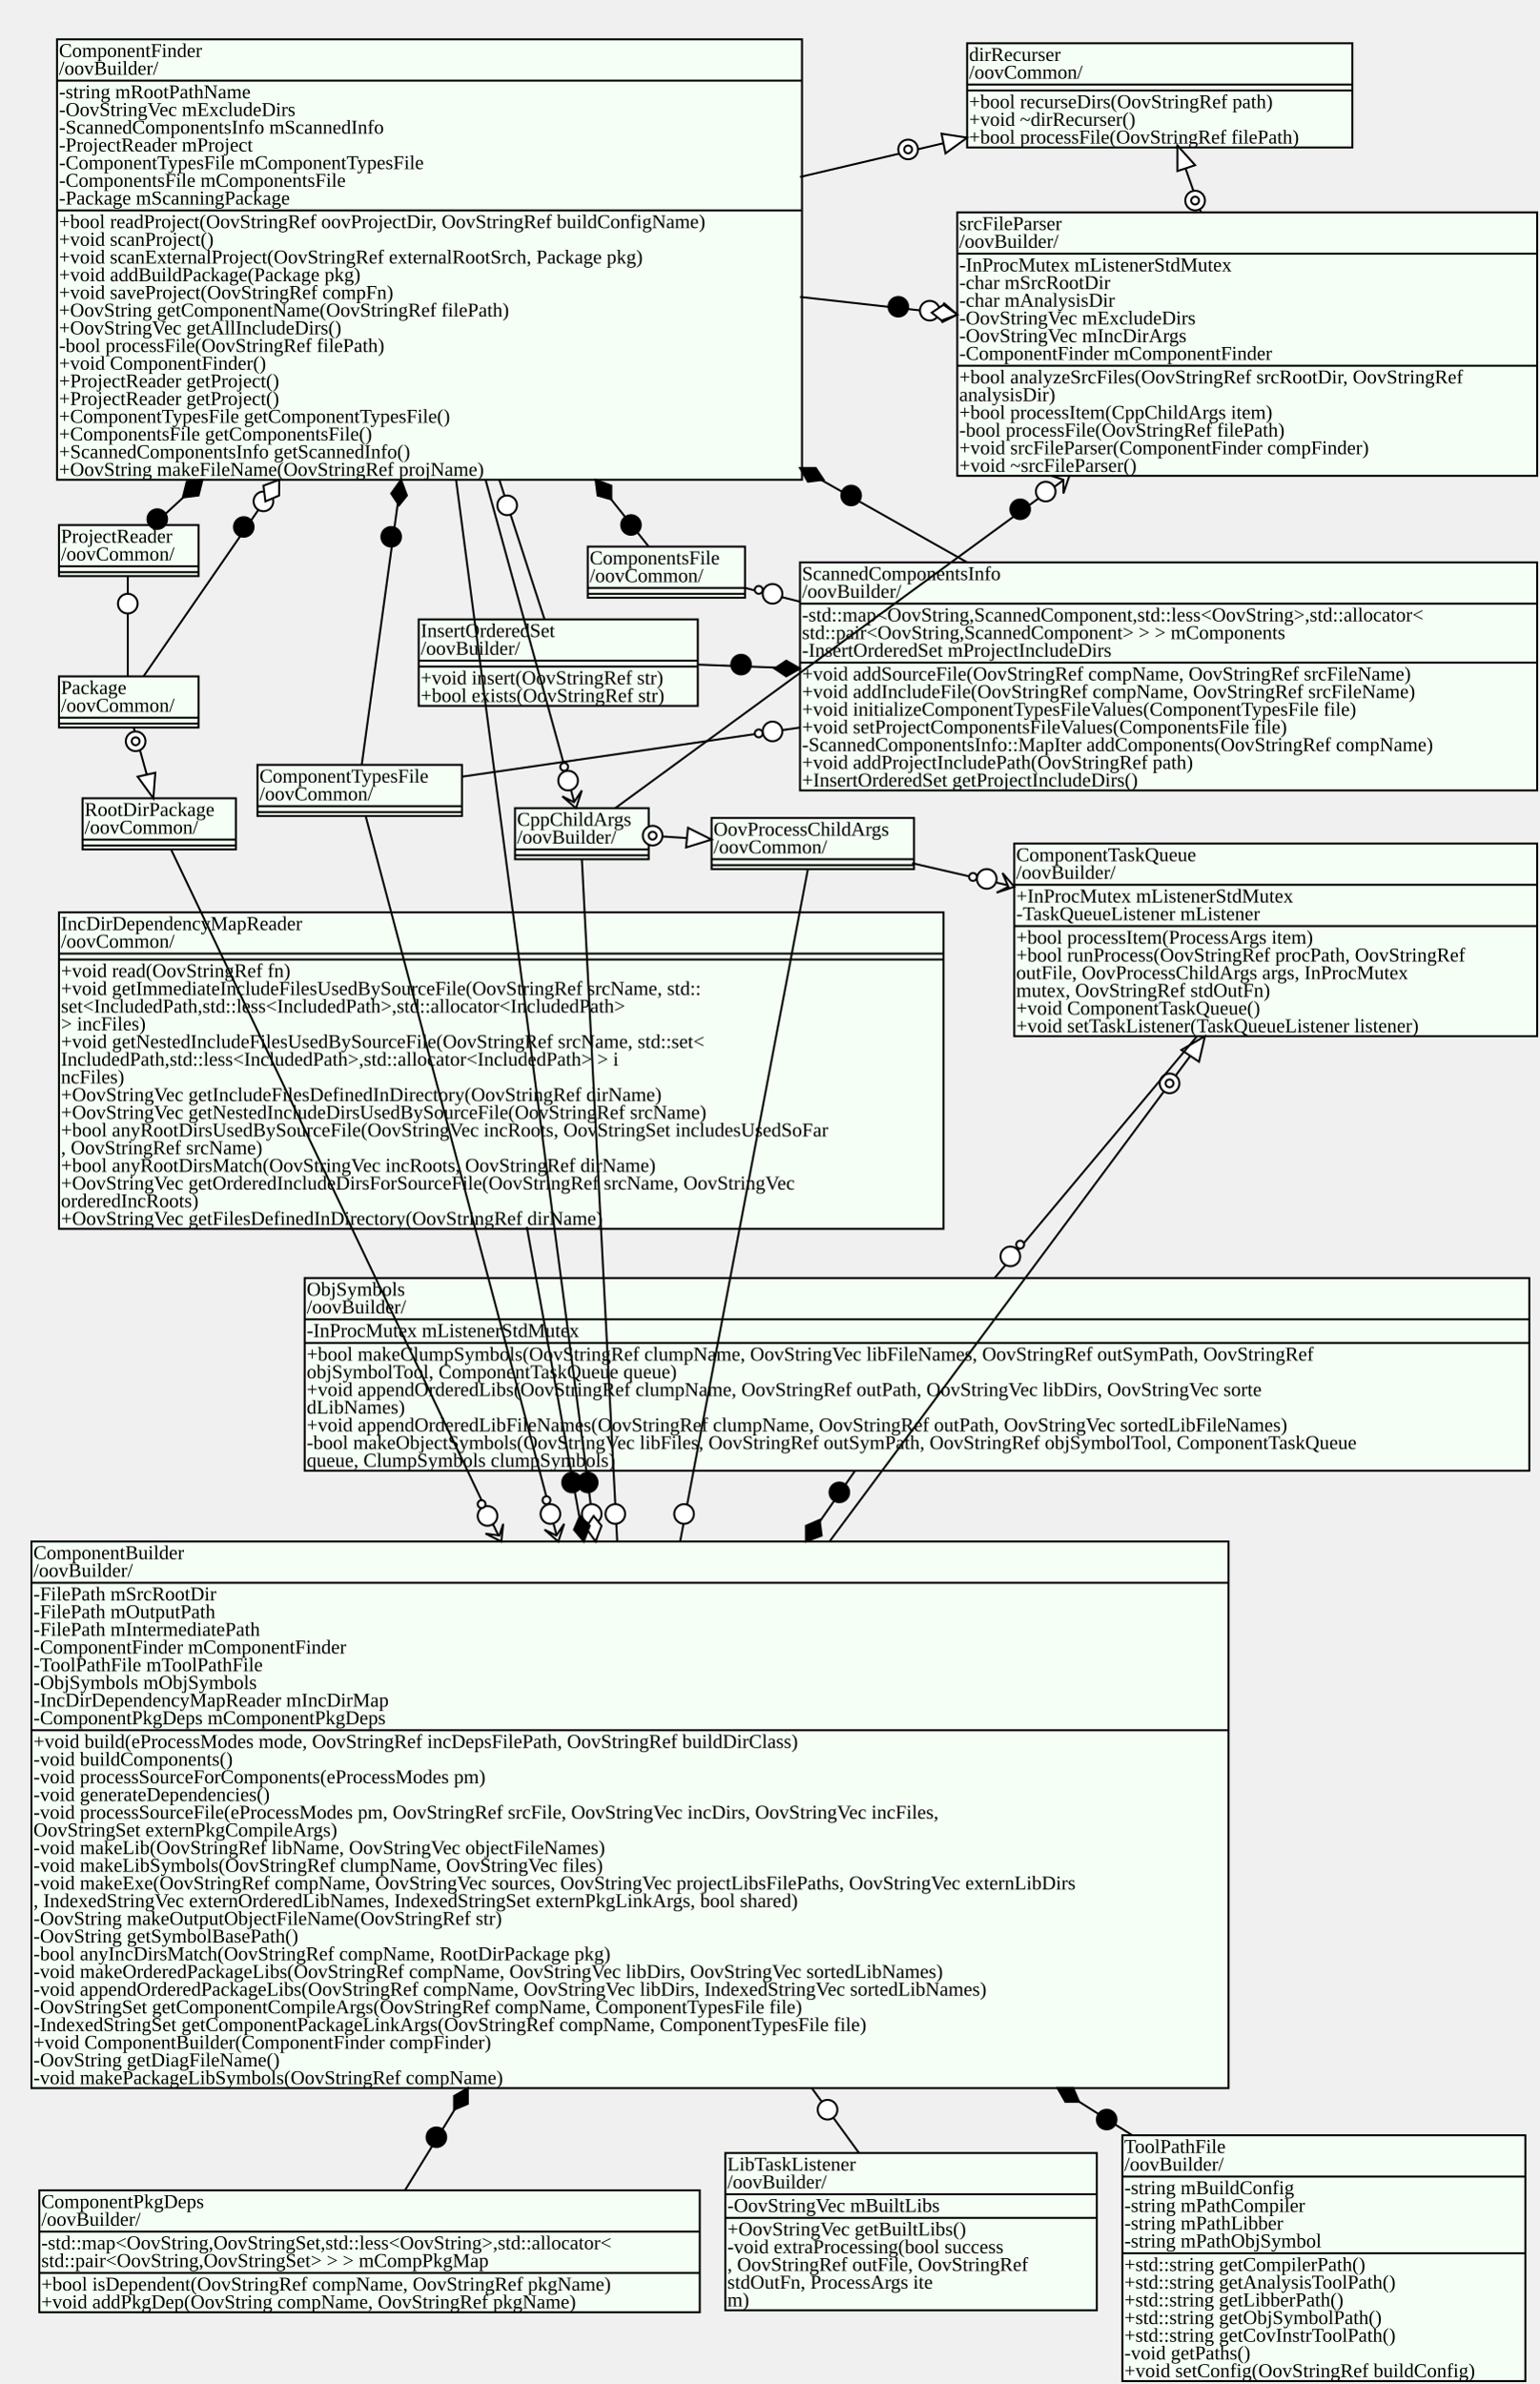
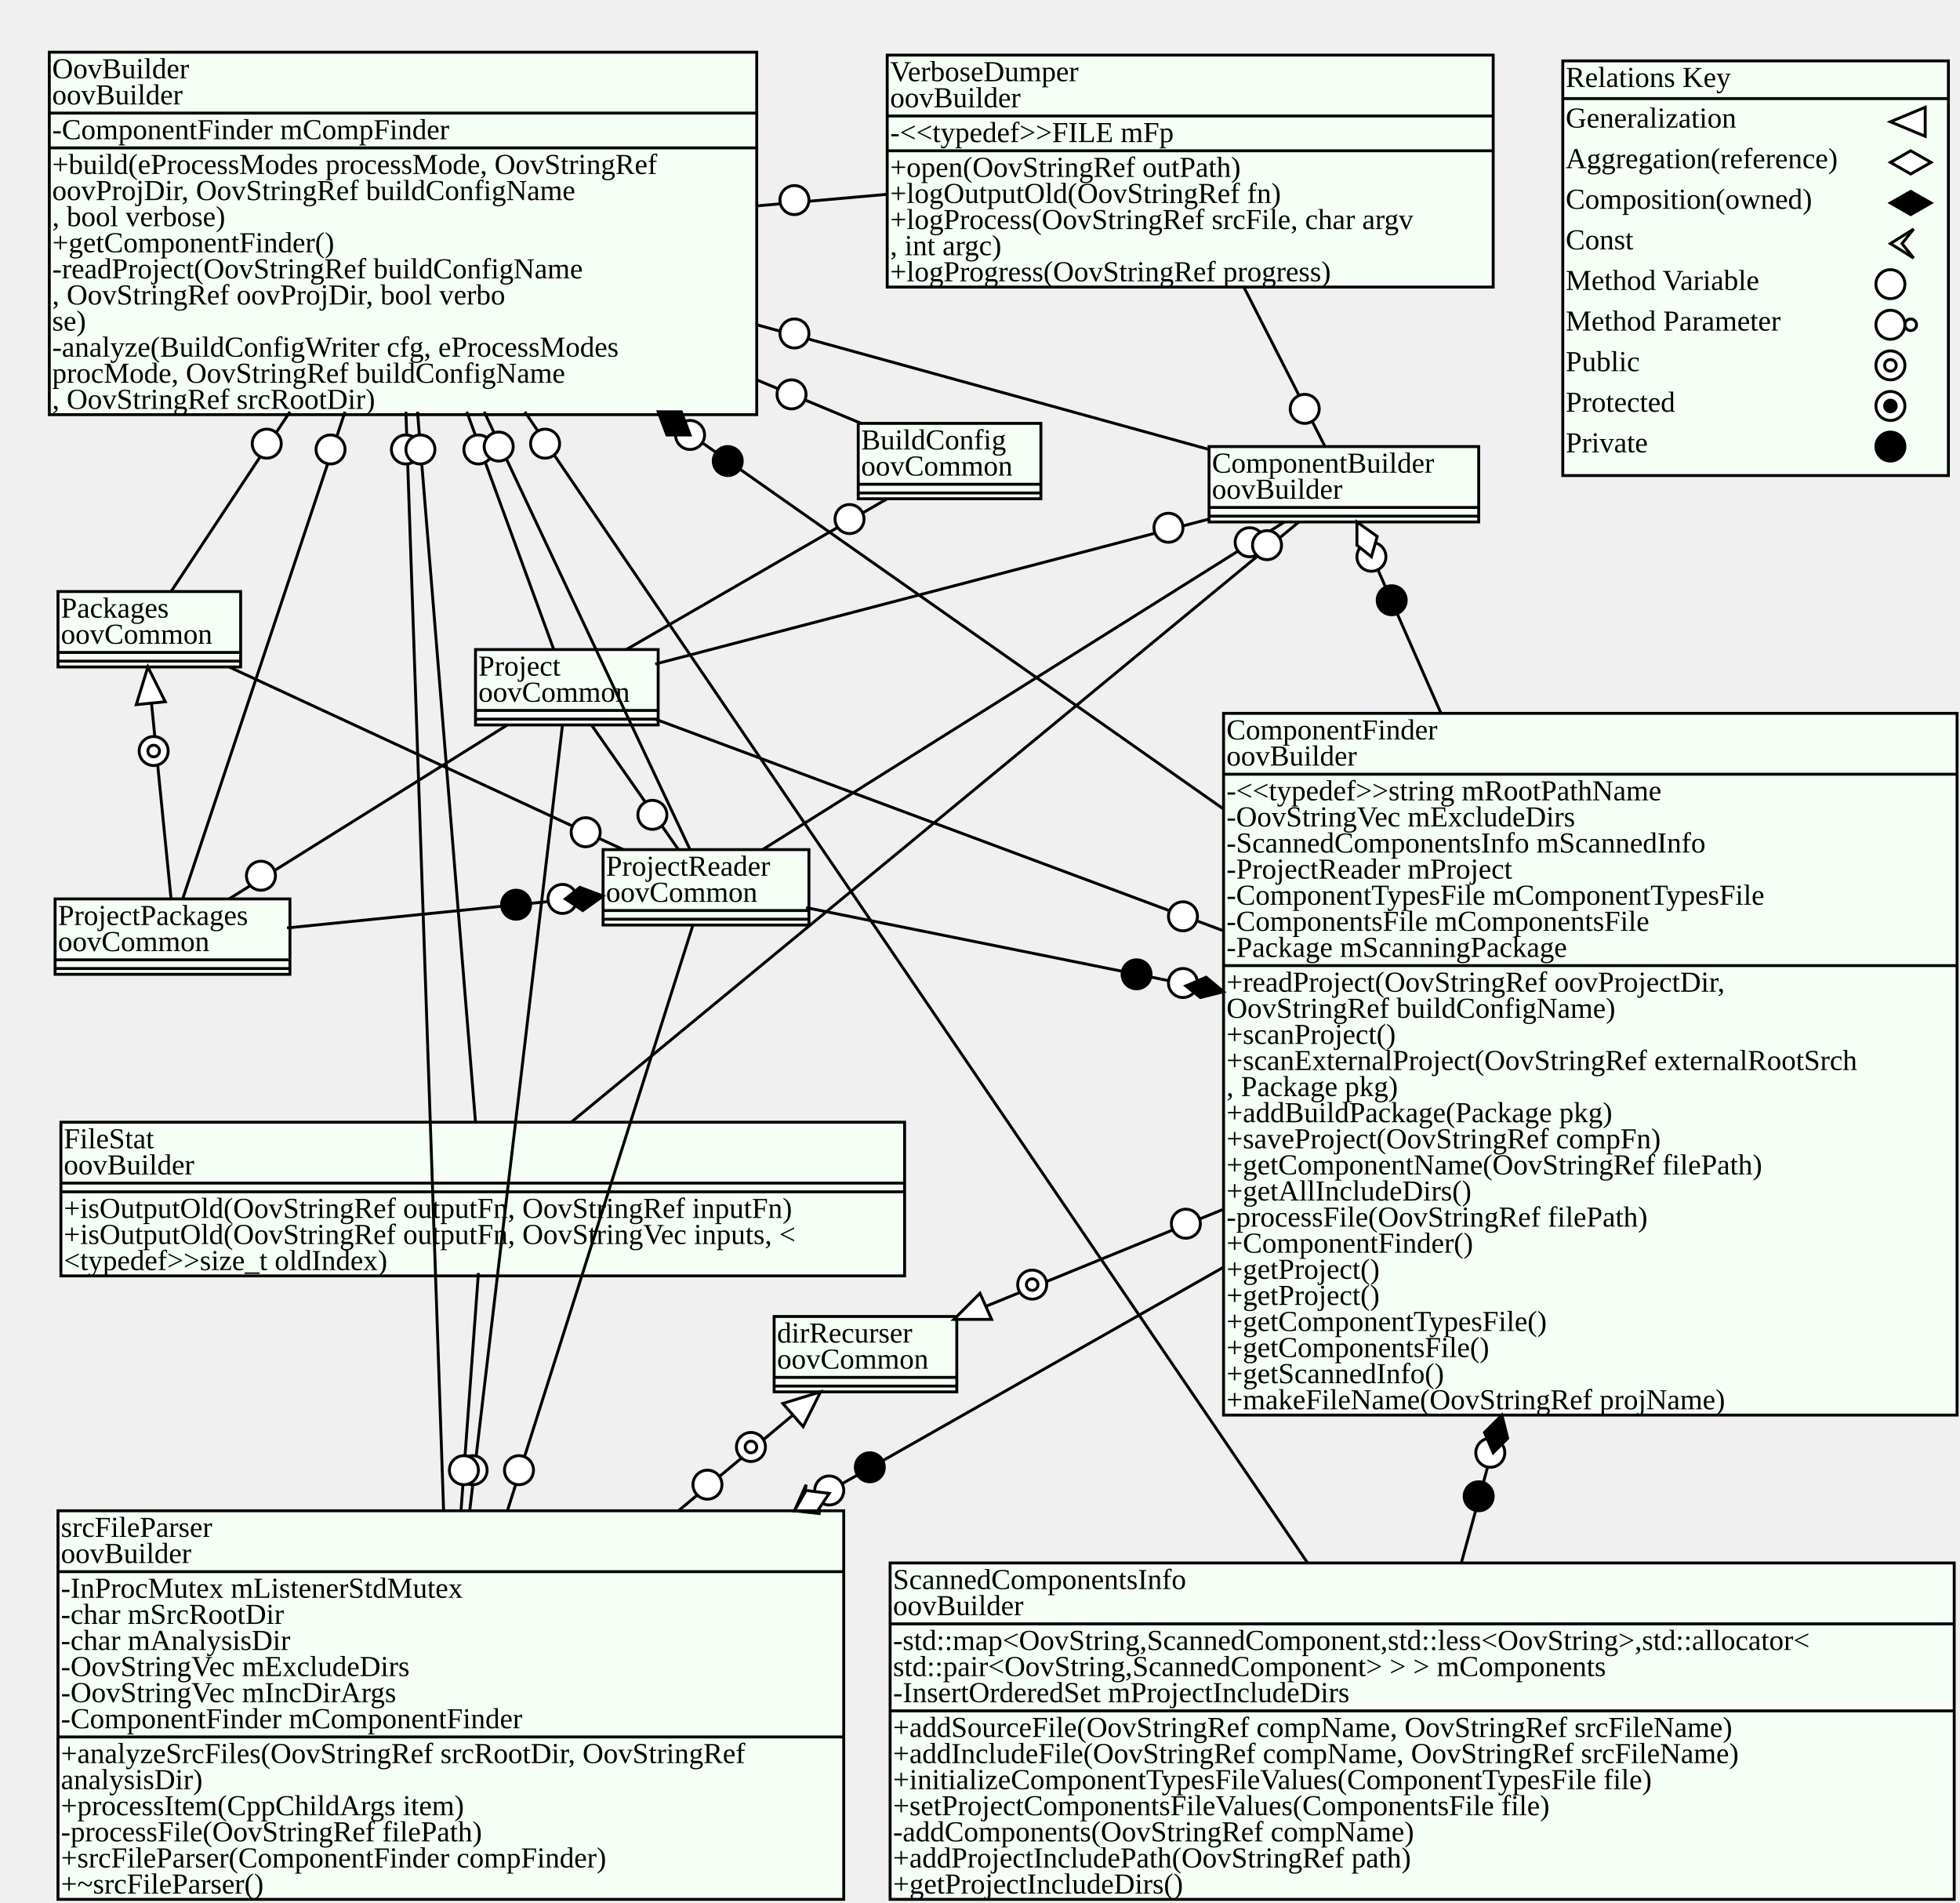
- <svg xmlns="http://www.w3.org/2000/svg" version="1.1" width="783" height="1212">
-   <g fill="#f5fff5" stroke="#000000" style="stroke-width:1">
-     <rect x="29" y="20" width="379" height="224" />
-     <line x1="29" y1="41" x2="408" y2="41" />
-     <line x1="29" y1="107" x2="408" y2="107" />
-   </g>
-   <g font-size="10" stroke="none">
-     <text x="30" y="29">ComponentFinder</text>
-     <text x="30" y="38">/oovBuilder/</text>
-     <text x="30" y="50">-string mRootPathName</text>
-     <text x="30" y="59">-OovStringVec mExcludeDirs</text>
-     <text x="30" y="68">-ScannedComponentsInfo mScannedInfo</text>
-     <text x="30" y="77">-ProjectReader mProject</text>
-     <text x="30" y="86">-ComponentTypesFile mComponentTypesFile</text>
-     <text x="30" y="95">-ComponentsFile mComponentsFile</text>
-     <text x="30" y="104">-Package mScanningPackage</text>
-     <text x="30" y="116">+bool readProject(OovStringRef oovProjectDir, OovStringRef buildConfigName)</text>
-     <text x="30" y="125">+void scanProject()</text>
-     <text x="30" y="134">+void scanExternalProject(OovStringRef externalRootSrch, Package pkg)</text>
-     <text x="30" y="143">+void addBuildPackage(Package pkg)</text>
-     <text x="30" y="152">+void saveProject(OovStringRef compFn)</text>
-     <text x="30" y="161">+OovString getComponentName(OovStringRef filePath)</text>
-     <text x="30" y="170">+OovStringVec getAllIncludeDirs()</text>
-     <text x="30" y="179">-bool processFile(OovStringRef filePath)</text>
-     <text x="30" y="188">+void ComponentFinder()</text>
-     <text x="30" y="197">+ProjectReader getProject()</text>
-     <text x="30" y="206">+ProjectReader getProject()</text>
-     <text x="30" y="215">+ComponentTypesFile getComponentTypesFile()</text>
-     <text x="30" y="224">+ComponentsFile getComponentsFile()</text>
-     <text x="30" y="233">+ScannedComponentsInfo getScannedInfo()</text>
-     <text x="30" y="242">+OovString makeFileName(OovStringRef projName)</text>
-   </g>
-   <g fill="#f5fff5" stroke="#000000" style="stroke-width:1">
-     <rect x="407" y="286" width="375" height="116" />
-     <line x1="407" y1="307" x2="782" y2="307" />
-     <line x1="407" y1="337" x2="782" y2="337" />
-   </g>
-   <g font-size="10" stroke="none">
-     <text x="408" y="295">ScannedComponentsInfo</text>
-     <text x="408" y="304">/oovBuilder/</text>
-     <text x="408" y="316">-std::map&lt;OovString,ScannedComponent,std::less&lt;OovString&gt;,std::allocator&lt;</text>
-     <text x="408" y="325">   std::pair&lt;OovString,ScannedComponent&gt; &gt; &gt; mComponents</text>
-     <text x="408" y="334">-InsertOrderedSet mProjectIncludeDirs</text>
-     <text x="408" y="346">+void addSourceFile(OovStringRef compName, OovStringRef srcFileName)</text>
-     <text x="408" y="355">+void addIncludeFile(OovStringRef compName, OovStringRef srcFileName)</text>
-     <text x="408" y="364">+void initializeComponentTypesFileValues(ComponentTypesFile file)</text>
-     <text x="408" y="373">+void setProjectComponentsFileValues(ComponentsFile file)</text>
-     <text x="408" y="382">-ScannedComponentsInfo::MapIter addComponents(OovStringRef compName)</text>
-     <text x="408" y="391">+void addProjectIncludePath(OovStringRef path)</text>
-     <text x="408" y="400">+InsertOrderedSet getProjectIncludeDirs()</text>
-   </g>
-   <g fill="#f5fff5" stroke="#000000" style="stroke-width:1">
-     <rect x="30" y="267" width="71" height="26" />
-     <line x1="30" y1="288" x2="101" y2="288" />
-     <line x1="30" y1="291" x2="101" y2="291" />
-   </g>
-   <g font-size="10" stroke="none">
-     <text x="31" y="276">ProjectReader</text>
-     <text x="31" y="285">/oovCommon/</text>
-   </g>
-   <g fill="#f5fff5" stroke="#000000" style="stroke-width:1">
-     <rect x="131" y="389" width="104" height="26" />
-     <line x1="131" y1="410" x2="235" y2="410" />
-     <line x1="131" y1="413" x2="235" y2="413" />
-   </g>
-   <g font-size="10" stroke="none">
-     <text x="132" y="398">ComponentTypesFile</text>
-     <text x="132" y="407">/oovCommon/</text>
-   </g>
-   <g fill="#f5fff5" stroke="#000000" style="stroke-width:1">
-     <rect x="299" y="278" width="80" height="26" />
-     <line x1="299" y1="299" x2="379" y2="299" />
-     <line x1="299" y1="302" x2="379" y2="302" />
-   </g>
-   <g font-size="10" stroke="none">
-     <text x="300" y="287">ComponentsFile</text>
-     <text x="300" y="296">/oovCommon/</text>
-   </g>
-   <g fill="#f5fff5" stroke="#000000" style="stroke-width:1">
-     <rect x="30" y="344" width="71" height="26" />
-     <line x1="30" y1="365" x2="101" y2="365" />
-     <line x1="30" y1="368" x2="101" y2="368" />
-   </g>
-   <g font-size="10" stroke="none">
-     <text x="31" y="353">Package</text>
-     <text x="31" y="362">/oovCommon/</text>
-   </g>
-   <g fill="#f5fff5" stroke="#000000" style="stroke-width:1">
-     <rect x="492" y="22" width="196" height="53" />
-     <line x1="492" y1="43" x2="688" y2="43" />
-     <line x1="492" y1="46" x2="688" y2="46" />
-   </g>
-   <g font-size="10" stroke="none">
-     <text x="493" y="31">dirRecurser</text>
-     <text x="493" y="40">/oovCommon/</text>
-     <text x="493" y="55">+bool recurseDirs(OovStringRef path)</text>
-     <text x="493" y="64">+void ~dirRecurser()</text>
-     <text x="493" y="73">+bool processFile(OovStringRef filePath)</text>
-   </g>
-   <g fill="#f5fff5" stroke="#000000" style="stroke-width:1">
-     <rect x="16" y="784" width="609" height="278" />
-     <line x1="16" y1="805" x2="625" y2="805" />
-     <line x1="16" y1="880" x2="625" y2="880" />
-   </g>
-   <g font-size="10" stroke="none">
-     <text x="17" y="793">ComponentBuilder</text>
-     <text x="17" y="802">/oovBuilder/</text>
-     <text x="17" y="814">-FilePath mSrcRootDir</text>
-     <text x="17" y="823">-FilePath mOutputPath</text>
-     <text x="17" y="832">-FilePath mIntermediatePath</text>
-     <text x="17" y="841">-ComponentFinder mComponentFinder</text>
-     <text x="17" y="850">-ToolPathFile mToolPathFile</text>
-     <text x="17" y="859">-ObjSymbols mObjSymbols</text>
-     <text x="17" y="868">-IncDirDependencyMapReader mIncDirMap</text>
-     <text x="17" y="877">-ComponentPkgDeps mComponentPkgDeps</text>
-     <text x="17" y="889">+void build(eProcessModes mode, OovStringRef incDepsFilePath, OovStringRef buildDirClass)</text>
-     <text x="17" y="898">-void buildComponents()</text>
-     <text x="17" y="907">-void processSourceForComponents(eProcessModes pm)</text>
-     <text x="17" y="916">-void generateDependencies()</text>
-     <text x="17" y="925">-void processSourceFile(eProcessModes pm, OovStringRef srcFile, OovStringVec incDirs, OovStringVec incFiles, </text>
-     <text x="17" y="934">   OovStringSet externPkgCompileArgs)</text>
-     <text x="17" y="943">-void makeLib(OovStringRef libName, OovStringVec objectFileNames)</text>
-     <text x="17" y="952">-void makeLibSymbols(OovStringRef clumpName, OovStringVec files)</text>
-     <text x="17" y="961">-void makeExe(OovStringRef compName, OovStringVec sources, OovStringVec projectLibsFilePaths, OovStringVec externLibDirs</text>
-     <text x="17" y="970">   , IndexedStringVec externOrderedLibNames, IndexedStringSet externPkgLinkArgs, bool shared)</text>
-     <text x="17" y="979">-OovString makeOutputObjectFileName(OovStringRef str)</text>
-     <text x="17" y="988">-OovString getSymbolBasePath()</text>
-     <text x="17" y="997">-bool anyIncDirsMatch(OovStringRef compName, RootDirPackage pkg)</text>
-     <text x="17" y="1006">-void makeOrderedPackageLibs(OovStringRef compName, OovStringVec libDirs, OovStringVec sortedLibNames)</text>
-     <text x="17" y="1015">-void appendOrderedPackageLibs(OovStringRef compName, OovStringVec libDirs, IndexedStringVec sortedLibNames)</text>
-     <text x="17" y="1024">-OovStringSet getComponentCompileArgs(OovStringRef compName, ComponentTypesFile file)</text>
-     <text x="17" y="1033">-IndexedStringSet getComponentPackageLinkArgs(OovStringRef compName, ComponentTypesFile file)</text>
-     <text x="17" y="1042">+void ComponentBuilder(ComponentFinder compFinder)</text>
-     <text x="17" y="1051">-OovString getDiagFileName()</text>
-     <text x="17" y="1060">-void makePackageLibSymbols(OovStringRef compName)</text>
-   </g>
-   <g fill="#f5fff5" stroke="#000000" style="stroke-width:1">
-     <rect x="262" y="411" width="68" height="26" />
-     <line x1="262" y1="432" x2="330" y2="432" />
-     <line x1="262" y1="435" x2="330" y2="435" />
-   </g>
-   <g font-size="10" stroke="none">
-     <text x="263" y="420">CppChildArgs</text>
-     <text x="263" y="429">/oovBuilder/</text>
-   </g>
-   <g fill="#f5fff5" stroke="#000000" style="stroke-width:1">
-     <rect x="487" y="108" width="295" height="134" />
-     <line x1="487" y1="129" x2="782" y2="129" />
-     <line x1="487" y1="186" x2="782" y2="186" />
-   </g>
-   <g font-size="10" stroke="none">
-     <text x="488" y="117">srcFileParser</text>
-     <text x="488" y="126">/oovBuilder/</text>
-     <text x="488" y="138">-InProcMutex mListenerStdMutex</text>
-     <text x="488" y="147">-char mSrcRootDir</text>
-     <text x="488" y="156">-char mAnalysisDir</text>
-     <text x="488" y="165">-OovStringVec mExcludeDirs</text>
-     <text x="488" y="174">-OovStringVec mIncDirArgs</text>
-     <text x="488" y="183">-ComponentFinder mComponentFinder</text>
-     <text x="488" y="195">+bool analyzeSrcFiles(OovStringRef srcRootDir, OovStringRef </text>
-     <text x="488" y="204">   analysisDir)</text>
-     <text x="488" y="213">+bool processItem(CppChildArgs item)</text>
-     <text x="488" y="222">-bool processFile(OovStringRef filePath)</text>
-     <text x="488" y="231">+void srcFileParser(ComponentFinder compFinder)</text>
-     <text x="488" y="240">+void ~srcFileParser()</text>
-   </g>
-   <g fill="#f5fff5" stroke="#000000" style="stroke-width:1">
-     <rect x="213" y="315" width="142" height="44" />
-     <line x1="213" y1="336" x2="355" y2="336" />
-     <line x1="213" y1="339" x2="355" y2="339" />
-   </g>
-   <g font-size="10" stroke="none">
-     <text x="214" y="324">InsertOrderedSet</text>
-     <text x="214" y="333">/oovBuilder/</text>
-     <text x="214" y="348">+void insert(OovStringRef str)</text>
-     <text x="214" y="357">+bool exists(OovStringRef str)</text>
-   </g>
-   <g fill="#f5fff5" stroke="#000000" style="stroke-width:1">
-     <rect x="571" y="1086" width="205" height="125" />
-     <line x1="571" y1="1107" x2="776" y2="1107" />
-     <line x1="571" y1="1146" x2="776" y2="1146" />
-   </g>
-   <g font-size="10" stroke="none">
-     <text x="572" y="1095">ToolPathFile</text>
-     <text x="572" y="1104">/oovBuilder/</text>
-     <text x="572" y="1116">-string mBuildConfig</text>
-     <text x="572" y="1125">-string mPathCompiler</text>
-     <text x="572" y="1134">-string mPathLibber</text>
-     <text x="572" y="1143">-string mPathObjSymbol</text>
-     <text x="572" y="1155">+std::string getCompilerPath()</text>
-     <text x="572" y="1164">+std::string getAnalysisToolPath()</text>
-     <text x="572" y="1173">+std::string getLibberPath()</text>
-     <text x="572" y="1182">+std::string getObjSymbolPath()</text>
-     <text x="572" y="1191">+std::string getCovInstrToolPath()</text>
-     <text x="572" y="1200">-void getPaths()</text>
-     <text x="572" y="1209">+void setConfig(OovStringRef buildConfig)</text>
-   </g>
-   <g fill="#f5fff5" stroke="#000000" style="stroke-width:1">
-     <rect x="155" y="650" width="623" height="98" />
-     <line x1="155" y1="671" x2="778" y2="671" />
-     <line x1="155" y1="683" x2="778" y2="683" />
-   </g>
-   <g font-size="10" stroke="none">
-     <text x="156" y="659">ObjSymbols</text>
-     <text x="156" y="668">/oovBuilder/</text>
-     <text x="156" y="680">-InProcMutex mListenerStdMutex</text>
-     <text x="156" y="692">+bool makeClumpSymbols(OovStringRef clumpName, OovStringVec libFileNames, OovStringRef outSymPath, OovStringRef </text>
-     <text x="156" y="701">   objSymbolTool, ComponentTaskQueue queue)</text>
-     <text x="156" y="710">+void appendOrderedLibs(OovStringRef clumpName, OovStringRef outPath, OovStringVec libDirs, OovStringVec sorte</text>
-     <text x="156" y="719">   dLibNames)</text>
-     <text x="156" y="728">+void appendOrderedLibFileNames(OovStringRef clumpName, OovStringRef outPath, OovStringVec sortedLibFileNames)</text>
-     <text x="156" y="737">-bool makeObjectSymbols(OovStringVec libFiles, OovStringRef outSymPath, OovStringRef objSymbolTool, ComponentTaskQueue </text>
-     <text x="156" y="746">   queue, ClumpSymbols clumpSymbols)</text>
-   </g>
-   <g fill="#f5fff5" stroke="#000000" style="stroke-width:1">
-     <rect x="30" y="464" width="450" height="161" />
-     <line x1="30" y1="485" x2="480" y2="485" />
-     <line x1="30" y1="488" x2="480" y2="488" />
-   </g>
-   <g font-size="10" stroke="none">
-     <text x="31" y="473">IncDirDependencyMapReader</text>
-     <text x="31" y="482">/oovCommon/</text>
-     <text x="31" y="497">+void read(OovStringRef fn)</text>
-     <text x="31" y="506">+void getImmediateIncludeFilesUsedBySourceFile(OovStringRef srcName, std::</text>
-     <text x="31" y="515">   set&lt;IncludedPath,std::less&lt;IncludedPath&gt;,std::allocator&lt;IncludedPath&gt; </text>
-     <text x="31" y="524">   &gt; incFiles)</text>
-     <text x="31" y="533">+void getNestedIncludeFilesUsedBySourceFile(OovStringRef srcName, std::set&lt;</text>
-     <text x="31" y="542">   IncludedPath,std::less&lt;IncludedPath&gt;,std::allocator&lt;IncludedPath&gt; &gt; i</text>
-     <text x="31" y="551">   ncFiles)</text>
-     <text x="31" y="560">+OovStringVec getIncludeFilesDefinedInDirectory(OovStringRef dirName)</text>
-     <text x="31" y="569">+OovStringVec getNestedIncludeDirsUsedBySourceFile(OovStringRef srcName)</text>
-     <text x="31" y="578">+bool anyRootDirsUsedBySourceFile(OovStringVec incRoots, OovStringSet includesUsedSoFar</text>
-     <text x="31" y="587">   , OovStringRef srcName)</text>
-     <text x="31" y="596">+bool anyRootDirsMatch(OovStringVec incRoots, OovStringRef dirName)</text>
-     <text x="31" y="605">+OovStringVec getOrderedIncludeDirsForSourceFile(OovStringRef srcName, OovStringVec </text>
-     <text x="31" y="614">   orderedIncRoots)</text>
-     <text x="31" y="623">+OovStringVec getFilesDefinedInDirectory(OovStringRef dirName)</text>
-   </g>
-   <g fill="#f5fff5" stroke="#000000" style="stroke-width:1">
-     <rect x="20" y="1114" width="336" height="62" />
-     <line x1="20" y1="1135" x2="356" y2="1135" />
-     <line x1="20" y1="1156" x2="356" y2="1156" />
-   </g>
-   <g font-size="10" stroke="none">
-     <text x="21" y="1123">ComponentPkgDeps</text>
-     <text x="21" y="1132">/oovBuilder/</text>
-     <text x="21" y="1144">-std::map&lt;OovString,OovStringSet,std::less&lt;OovString&gt;,std::allocator&lt;</text>
-     <text x="21" y="1153">   std::pair&lt;OovString,OovStringSet&gt; &gt; &gt; mCompPkgMap</text>
-     <text x="21" y="1165">+bool isDependent(OovStringRef compName, OovStringRef pkgName)</text>
-     <text x="21" y="1174">+void addPkgDep(OovString compName, OovStringRef pkgName)</text>
-   </g>
-   <g fill="#f5fff5" stroke="#000000" style="stroke-width:1">
-     <rect x="516" y="429" width="266" height="98" />
-     <line x1="516" y1="450" x2="782" y2="450" />
-     <line x1="516" y1="471" x2="782" y2="471" />
-   </g>
-   <g font-size="10" stroke="none">
-     <text x="517" y="438">ComponentTaskQueue</text>
-     <text x="517" y="447">/oovBuilder/</text>
-     <text x="517" y="459">+InProcMutex mListenerStdMutex</text>
-     <text x="517" y="468">-TaskQueueListener mListener</text>
-     <text x="517" y="480">+bool processItem(ProcessArgs item)</text>
-     <text x="517" y="489">+bool runProcess(OovStringRef procPath, OovStringRef </text>
-     <text x="517" y="498">   outFile, OovProcessChildArgs args, InProcMutex </text>
-     <text x="517" y="507">   mutex, OovStringRef stdOutFn)</text>
-     <text x="517" y="516">+void ComponentTaskQueue()</text>
-     <text x="517" y="525">+void setTaskListener(TaskQueueListener listener)</text>
-   </g>
-   <g fill="#f5fff5" stroke="#000000" style="stroke-width:1">
-     <rect x="42" y="406" width="78" height="26" />
-     <line x1="42" y1="427" x2="120" y2="427" />
-     <line x1="42" y1="430" x2="120" y2="430" />
-   </g>
-   <g font-size="10" stroke="none">
-     <text x="43" y="415">RootDirPackage</text>
-     <text x="43" y="424">/oovCommon/</text>
-   </g>
-   <g fill="#f5fff5" stroke="#000000" style="stroke-width:1">
-     <rect x="369" y="1095" width="189" height="80" />
-     <line x1="369" y1="1116" x2="558" y2="1116" />
-     <line x1="369" y1="1128" x2="558" y2="1128" />
-   </g>
-   <g font-size="10" stroke="none">
-     <text x="370" y="1104">LibTaskListener</text>
-     <text x="370" y="1113">/oovBuilder/</text>
-     <text x="370" y="1125">-OovStringVec mBuiltLibs</text>
-     <text x="370" y="1137">+OovStringVec getBuiltLibs()</text>
-     <text x="370" y="1146">-void extraProcessing(bool success</text>
-     <text x="370" y="1155">   , OovStringRef outFile, OovStringRef </text>
-     <text x="370" y="1164">   stdOutFn, ProcessArgs ite</text>
-     <text x="370" y="1173">   m)</text>
-   </g>
-   <g fill="#f5fff5" stroke="#000000" style="stroke-width:1">
-     <rect x="362" y="416" width="103" height="26" />
-     <line x1="362" y1="437" x2="465" y2="437" />
-     <line x1="362" y1="440" x2="465" y2="440" />
-   </g>
-   <g font-size="10" stroke="none">
-     <text x="363" y="425">OovProcessChildArgs</text>
-     <text x="363" y="434">/oovCommon/</text>
+ <svg xmlns="http://www.w3.org/2000/svg" version="1.1" width="676" height="656">
+   <g fill="#f5fff5" stroke="#000000" style="stroke-width:1">
+     <rect x="539" y="21" width="133" height="143" />
+     <line x1="539" y1="34" x2="672" y2="34" />
+     <polygon points="652,42 664,47 664,37 652,42 " style="fill:#ffffff" />
+     <polygon points="652,56 659,60 666,56 659,52 652,56 " style="fill:#ffffff" />
+     <polygon points="652,70 659,74 666,70 659,66 652,70 " style="fill:#000000" />
+     <polygon points="652,84 660,89 656,84 660,79 652,84 " style="fill:#ffffff" />
+     <circle cx="652" cy="98" r="5" style="fill:#ffffff" />
+     <circle cx="652" cy="112" r="5" style="fill:#ffffff" />
+     <circle cx="659" cy="112" r="2" style="fill:#ffffff" />
+     <circle cx="652" cy="126" r="5" style="fill:#ffffff" />
+     <circle cx="652" cy="126" r="2" style="fill:#ffffff" />
+     <circle cx="652" cy="140" r="5" style="fill:#ffffff" />
+     <circle cx="652" cy="140" r="2" style="fill:#000000" />
+     <circle cx="652" cy="154" r="5" style="fill:#000000" />
+     <circle cx="652" cy="154" r="2" style="fill:#000000" />
+   </g>
+   <g font-size="10" stroke="none">
+     <text x="540" y="30">Relations Key</text>
+     <text x="540" y="44">Generalization</text>
+     <text x="540" y="58">Aggregation(reference)</text>
+     <text x="540" y="72">Composition(owned)</text>
+     <text x="540" y="86">Const</text>
+     <text x="540" y="100">Method Variable</text>
+     <text x="540" y="114">Method Parameter</text>
+     <text x="540" y="128">Public</text>
+     <text x="540" y="142">Protected</text>
+     <text x="540" y="156">Private</text>
+   </g>
+   <g fill="#f5fff5" stroke="#000000" style="stroke-width:1">
+     <rect x="17" y="18" width="244" height="125" />
+     <line x1="17" y1="39" x2="261" y2="39" />
+     <line x1="17" y1="51" x2="261" y2="51" />
+   </g>
+   <g font-size="10" stroke="none">
+     <text x="18" y="27">OovBuilder</text>
+     <text x="18" y="36">oovBuilder</text>
+     <text x="18" y="48">-ComponentFinder mCompFinder</text>
+     <text x="18" y="60">+build(eProcessModes processMode, OovStringRef </text>
+     <text x="18" y="69">   oovProjDir, OovStringRef buildConfigName</text>
+     <text x="18" y="78">   , bool verbose)</text>
+     <text x="18" y="87">+getComponentFinder()</text>
+     <text x="18" y="96">-readProject(OovStringRef buildConfigName</text>
+     <text x="18" y="105">   , OovStringRef oovProjDir, bool verbo</text>
+     <text x="18" y="114">   se)</text>
+     <text x="18" y="123">-analyze(BuildConfigWriter cfg, eProcessModes </text>
+     <text x="18" y="132">   procMode, OovStringRef buildConfigName</text>
+     <text x="18" y="141">   , OovStringRef srcRootDir)</text>
+   </g>
+   <g fill="#f5fff5" stroke="#000000" style="stroke-width:1">
+     <rect x="422" y="246" width="253" height="242" />
+     <line x1="422" y1="267" x2="675" y2="267" />
+     <line x1="422" y1="333" x2="675" y2="333" />
+   </g>
+   <g font-size="10" stroke="none">
+     <text x="423" y="255">ComponentFinder</text>
+     <text x="423" y="264">oovBuilder</text>
+     <text x="423" y="276">-&lt;&lt;typedef&gt;&gt;string mRootPathName</text>
+     <text x="423" y="285">-OovStringVec mExcludeDirs</text>
+     <text x="423" y="294">-ScannedComponentsInfo mScannedInfo</text>
+     <text x="423" y="303">-ProjectReader mProject</text>
+     <text x="423" y="312">-ComponentTypesFile mComponentTypesFile</text>
+     <text x="423" y="321">-ComponentsFile mComponentsFile</text>
+     <text x="423" y="330">-Package mScanningPackage</text>
+     <text x="423" y="342">+readProject(OovStringRef oovProjectDir, </text>
+     <text x="423" y="351">   OovStringRef buildConfigName)</text>
+     <text x="423" y="360">+scanProject()</text>
+     <text x="423" y="369">+scanExternalProject(OovStringRef externalRootSrch</text>
+     <text x="423" y="378">   , Package pkg)</text>
+     <text x="423" y="387">+addBuildPackage(Package pkg)</text>
+     <text x="423" y="396">+saveProject(OovStringRef compFn)</text>
+     <text x="423" y="405">+getComponentName(OovStringRef filePath)</text>
+     <text x="423" y="414">+getAllIncludeDirs()</text>
+     <text x="423" y="423">-processFile(OovStringRef filePath)</text>
+     <text x="423" y="432">+ComponentFinder()</text>
+     <text x="423" y="441">+getProject()</text>
+     <text x="423" y="450">+getProject()</text>
+     <text x="423" y="459">+getComponentTypesFile()</text>
+     <text x="423" y="468">+getComponentsFile()</text>
+     <text x="423" y="477">+getScannedInfo()</text>
+     <text x="423" y="486">+makeFileName(OovStringRef projName)</text>
+   </g>
+   <g fill="#f5fff5" stroke="#000000" style="stroke-width:1">
+     <rect x="417" y="154" width="93" height="26" />
+     <line x1="417" y1="175" x2="510" y2="175" />
+     <line x1="417" y1="178" x2="510" y2="178" />
+   </g>
+   <g font-size="10" stroke="none">
+     <text x="418" y="163">ComponentBuilder</text>
+     <text x="418" y="172">oovBuilder</text>
+   </g>
+   <g fill="#f5fff5" stroke="#000000" style="stroke-width:1">
+     <rect x="164" y="224" width="63" height="26" />
+     <line x1="164" y1="245" x2="227" y2="245" />
+     <line x1="164" y1="248" x2="227" y2="248" />
+   </g>
+   <g font-size="10" stroke="none">
+     <text x="165" y="233">Project</text>
+     <text x="165" y="242">oovCommon</text>
+   </g>
+   <g fill="#f5fff5" stroke="#000000" style="stroke-width:1">
+     <rect x="306" y="19" width="209" height="80" />
+     <line x1="306" y1="40" x2="515" y2="40" />
+     <line x1="306" y1="52" x2="515" y2="52" />
+   </g>
+   <g font-size="10" stroke="none">
+     <text x="307" y="28">VerboseDumper</text>
+     <text x="307" y="37">oovBuilder</text>
+     <text x="307" y="49">-&lt;&lt;typedef&gt;&gt;FILE mFp</text>
+     <text x="307" y="61">+open(OovStringRef outPath)</text>
+     <text x="307" y="70">+logOutputOld(OovStringRef fn)</text>
+     <text x="307" y="79">+logProcess(OovStringRef srcFile, char argv</text>
+     <text x="307" y="88">   , int argc)</text>
+     <text x="307" y="97">+logProgress(OovStringRef progress)</text>
+   </g>
+   <g fill="#f5fff5" stroke="#000000" style="stroke-width:1">
+     <rect x="296" y="146" width="63" height="26" />
+     <line x1="296" y1="167" x2="359" y2="167" />
+     <line x1="296" y1="170" x2="359" y2="170" />
+   </g>
+   <g font-size="10" stroke="none">
+     <text x="297" y="155">BuildConfig</text>
+     <text x="297" y="164">oovCommon</text>
+   </g>
+   <g fill="#f5fff5" stroke="#000000" style="stroke-width:1">
+     <rect x="208" y="293" width="71" height="26" />
+     <line x1="208" y1="314" x2="279" y2="314" />
+     <line x1="208" y1="317" x2="279" y2="317" />
+   </g>
+   <g font-size="10" stroke="none">
+     <text x="209" y="302">ProjectReader</text>
+     <text x="209" y="311">oovCommon</text>
+   </g>
+   <g fill="#f5fff5" stroke="#000000" style="stroke-width:1">
+     <rect x="20" y="521" width="271" height="134" />
+     <line x1="20" y1="542" x2="291" y2="542" />
+     <line x1="20" y1="599" x2="291" y2="599" />
+   </g>
+   <g font-size="10" stroke="none">
+     <text x="21" y="530">srcFileParser</text>
+     <text x="21" y="539">oovBuilder</text>
+     <text x="21" y="551">-InProcMutex mListenerStdMutex</text>
+     <text x="21" y="560">-char mSrcRootDir</text>
+     <text x="21" y="569">-char mAnalysisDir</text>
+     <text x="21" y="578">-OovStringVec mExcludeDirs</text>
+     <text x="21" y="587">-OovStringVec mIncDirArgs</text>
+     <text x="21" y="596">-ComponentFinder mComponentFinder</text>
+     <text x="21" y="608">+analyzeSrcFiles(OovStringRef srcRootDir, OovStringRef </text>
+     <text x="21" y="617">   analysisDir)</text>
+     <text x="21" y="626">+processItem(CppChildArgs item)</text>
+     <text x="21" y="635">-processFile(OovStringRef filePath)</text>
+     <text x="21" y="644">+srcFileParser(ComponentFinder compFinder)</text>
+     <text x="21" y="653">+~srcFileParser()</text>
+   </g>
+   <g fill="#f5fff5" stroke="#000000" style="stroke-width:1">
+     <rect x="19" y="310" width="81" height="26" />
+     <line x1="19" y1="331" x2="100" y2="331" />
+     <line x1="19" y1="334" x2="100" y2="334" />
+   </g>
+   <g font-size="10" stroke="none">
+     <text x="20" y="319">ProjectPackages</text>
+     <text x="20" y="328">oovCommon</text>
+   </g>
+   <g fill="#f5fff5" stroke="#000000" style="stroke-width:1">
+     <rect x="21" y="387" width="291" height="53" />
+     <line x1="21" y1="408" x2="312" y2="408" />
+     <line x1="21" y1="411" x2="312" y2="411" />
+   </g>
+   <g font-size="10" stroke="none">
+     <text x="22" y="396">FileStat</text>
+     <text x="22" y="405">oovBuilder</text>
+     <text x="22" y="420">+isOutputOld(OovStringRef outputFn, OovStringRef inputFn)</text>
+     <text x="22" y="429">+isOutputOld(OovStringRef outputFn, OovStringVec inputs, &lt;</text>
+     <text x="22" y="438">   &lt;typedef&gt;&gt;size_t oldIndex)</text>
+   </g>
+   <g fill="#f5fff5" stroke="#000000" style="stroke-width:1">
+     <rect x="20" y="204" width="63" height="26" />
+     <line x1="20" y1="225" x2="83" y2="225" />
+     <line x1="20" y1="228" x2="83" y2="228" />
+   </g>
+   <g font-size="10" stroke="none">
+     <text x="21" y="213">Packages</text>
+     <text x="21" y="222">oovCommon</text>
+   </g>
+   <g fill="#f5fff5" stroke="#000000" style="stroke-width:1">
+     <rect x="307" y="539" width="367" height="116" />
+     <line x1="307" y1="560" x2="674" y2="560" />
+     <line x1="307" y1="590" x2="674" y2="590" />
+   </g>
+   <g font-size="10" stroke="none">
+     <text x="308" y="548">ScannedComponentsInfo</text>
+     <text x="308" y="557">oovBuilder</text>
+     <text x="308" y="569">-std::map&lt;OovString,ScannedComponent,std::less&lt;OovString&gt;,std::allocator&lt;</text>
+     <text x="308" y="578">   std::pair&lt;OovString,ScannedComponent&gt; &gt; &gt; mComponents</text>
+     <text x="308" y="587">-InsertOrderedSet mProjectIncludeDirs</text>
+     <text x="308" y="599">+addSourceFile(OovStringRef compName, OovStringRef srcFileName)</text>
+     <text x="308" y="608">+addIncludeFile(OovStringRef compName, OovStringRef srcFileName)</text>
+     <text x="308" y="617">+initializeComponentTypesFileValues(ComponentTypesFile file)</text>
+     <text x="308" y="626">+setProjectComponentsFileValues(ComponentsFile file)</text>
+     <text x="308" y="635">-addComponents(OovStringRef compName)</text>
+     <text x="308" y="644">+addProjectIncludePath(OovStringRef path)</text>
+     <text x="308" y="653">+getProjectIncludeDirs()</text>
+   </g>
+   <g fill="#f5fff5" stroke="#000000" style="stroke-width:1">
+     <rect x="267" y="454" width="63" height="26" />
+     <line x1="267" y1="475" x2="330" y2="475" />
+     <line x1="267" y1="478" x2="330" y2="478" />
+   </g>
+   <g font-size="10" stroke="none">
+     <text x="268" y="463">dirRecurser</text>
+     <text x="268" y="472">oovCommon</text>
  </g>
  <g fill="#f5f5ff" stroke="#000000" style="stroke-width:1">
-     <line x1="407" y1="238" x2="492" y2="286" />
-     <circle cx="433" cy="252" r="5" style="fill:#000000" />
-     <circle cx="433" cy="252" r="2" style="fill:#000000" />
-     <polygon points="407,238 411,245 419,244 415,238 407,238 " style="fill:#000000" />
-     <line x1="103" y1="244" x2="78" y2="267" />
-     <circle cx="80" cy="264" r="5" style="fill:#000000" />
-     <circle cx="80" cy="264" r="2" style="fill:#000000" />
-     <polygon points="103,244 95,245 93,253 101,252 103,244 " style="fill:#000000" />
-     <line x1="204" y1="244" x2="184" y2="389" />
-     <circle cx="199" cy="273" r="5" style="fill:#000000" />
-     <circle cx="199" cy="273" r="2" style="fill:#000000" />
-     <polygon points="204,244 199,251 203,257 207,252 204,244 " style="fill:#000000" />
-     <line x1="303" y1="244" x2="330" y2="278" />
-     <circle cx="321" cy="267" r="5" style="fill:#000000" />
-     <circle cx="321" cy="267" r="2" style="fill:#000000" />
-     <polygon points="303,244 304,252 311,254 311,247 303,244 " style="fill:#000000" />
-     <line x1="142" y1="244" x2="73" y2="344" />
-     <circle cx="134" cy="255" r="5" style="fill:#ffffff" />
-     <circle cx="124" cy="268" r="5" style="fill:#000000" />
-     <circle cx="124" cy="268" r="2" style="fill:#000000" />
-     <polygon points="142,244 134,247 135,255 142,252 142,244 " style="fill:#ffffff" />
-     <line x1="407" y1="90" x2="492" y2="70" />
-     <circle cx="462" cy="76" r="5" style="fill:#ffffff" />
-     <circle cx="462" cy="76" r="2" style="fill:#ffffff" />
-     <polygon points="492,70 479,68 481,78 492,70 " style="fill:#ffffff" />
-     <line x1="232" y1="244" x2="303" y2="784" />
-     <circle cx="301" cy="770" r="5" style="fill:#ffffff" />
-     <circle cx="299" cy="754" r="5" style="fill:#000000" />
-     <circle cx="299" cy="754" r="2" style="fill:#000000" />
-     <polygon points="303,784 306,776 302,771 298,777 303,784 " style="fill:#ffffff" />
-     <line x1="247" y1="244" x2="293" y2="411" />
-     <polygon points="293,411 296,402 292,408 286,405 293,411 " style="fill:#ffffff" />
-     <circle cx="289" cy="397" r="5" style="fill:#ffffff" />
-     <circle cx="287" cy="390" r="2" style="fill:#ffffff" />
-     <line x1="407" y1="151" x2="487" y2="160" />
-     <polygon points="487,160 480,154 484,160 479,164 487,160 " style="fill:#ffffff" />
-     <circle cx="473" cy="158" r="5" style="fill:#ffffff" />
-     <circle cx="457" cy="156" r="5" style="fill:#000000" />
-     <circle cx="457" cy="156" r="2" style="fill:#000000" />
-     <polygon points="487,160 480,155 474,159 479,163 487,160 " style="fill:#ffffff" />
-     <line x1="254" y1="244" x2="277" y2="315" />
-     <circle cx="258" cy="257" r="5" style="fill:#ffffff" />
-     <line x1="407" y1="370" x2="235" y2="395" />
-     <circle cx="393" cy="372" r="5" style="fill:#ffffff" />
-     <circle cx="386" cy="373" r="2" style="fill:#ffffff" />
-     <line x1="407" y1="306" x2="379" y2="299" />
-     <circle cx="393" cy="302" r="5" style="fill:#ffffff" />
-     <circle cx="386" cy="300" r="2" style="fill:#ffffff" />
-     <line x1="407" y1="340" x2="355" y2="338" />
-     <circle cx="377" cy="338" r="5" style="fill:#000000" />
-     <circle cx="377" cy="338" r="2" style="fill:#000000" />
-     <polygon points="407,340 400,336 394,340 400,344 407,340 " style="fill:#000000" />
-     <line x1="65" y1="293" x2="65" y2="344" />
-     <circle cx="65" cy="307" r="5" style="fill:#ffffff" />
-     <line x1="186" y1="415" x2="284" y2="784" />
-     <polygon points="284,784 287,775 283,781 277,778 284,784 " style="fill:#ffffff" />
-     <circle cx="280" cy="770" r="5" style="fill:#ffffff" />
-     <circle cx="278" cy="763" r="2" style="fill:#ffffff" />
-     <line x1="68" y1="370" x2="78" y2="406" />
-     <circle cx="69" cy="377" r="5" style="fill:#ffffff" />
-     <circle cx="69" cy="377" r="2" style="fill:#ffffff" />
-     <polygon points="78,406 79,393 70,395 78,406 " style="fill:#ffffff" />
-     <line x1="599" y1="74" x2="611" y2="108" />
-     <circle cx="608" cy="102" r="5" style="fill:#ffffff" />
-     <circle cx="608" cy="102" r="2" style="fill:#ffffff" />
-     <polygon points="599,74 599,87 608,84 599,74 " style="fill:#ffffff" />
-     <line x1="314" y1="784" x2="296" y2="437" />
-     <circle cx="313" cy="770" r="5" style="fill:#ffffff" />
-     <line x1="538" y1="1062" x2="576" y2="1086" />
-     <circle cx="563" cy="1078" r="5" style="fill:#000000" />
-     <circle cx="563" cy="1078" r="2" style="fill:#000000" />
-     <polygon points="538,1062 542,1069 549,1069 546,1062 538,1062 " style="fill:#000000" />
-     <line x1="410" y1="784" x2="435" y2="748" />
-     <circle cx="427" cy="759" r="5" style="fill:#000000" />
-     <circle cx="427" cy="759" r="2" style="fill:#000000" />
-     <polygon points="410,784 418,781 417,773 410,776 410,784 " style="fill:#000000" />
-     <line x1="297" y1="784" x2="268" y2="624" />
-     <circle cx="291" cy="754" r="5" style="fill:#000000" />
-     <circle cx="291" cy="754" r="2" style="fill:#000000" />
-     <polygon points="297,784 300,776 295,771 292,778 297,784 " style="fill:#000000" />
-     <line x1="238" y1="1062" x2="206" y2="1114" />
-     <circle cx="222" cy="1087" r="5" style="fill:#000000" />
-     <circle cx="222" cy="1087" r="2" style="fill:#000000" />
-     <polygon points="238,1062 231,1066 231,1073 238,1070 238,1062 " style="fill:#000000" />
-     <line x1="422" y1="784" x2="613" y2="527" />
-     <circle cx="595" cy="551" r="5" style="fill:#ffffff" />
-     <circle cx="595" cy="551" r="2" style="fill:#ffffff" />
-     <polygon points="613,527 601,534 610,540 613,527 " style="fill:#ffffff" />
-     <line x1="255" y1="784" x2="87" y2="432" />
-     <polygon points="255,784 256,775 254,781 247,780 255,784 " style="fill:#ffffff" />
-     <circle cx="248" cy="771" r="5" style="fill:#ffffff" />
-     <circle cx="245" cy="765" r="2" style="fill:#ffffff" />
-     <line x1="413" y1="1062" x2="437" y2="1095" />
-     <circle cx="421" cy="1073" r="5" style="fill:#ffffff" />
-     <line x1="346" y1="784" x2="411" y2="442" />
-     <circle cx="348" cy="770" r="5" style="fill:#ffffff" />
-     <line x1="313" y1="411" x2="544" y2="242" />
-     <polygon points="544,242 535,242 541,244 541,251 544,242 " style="fill:#ffffff" />
-     <circle cx="532" cy="250" r="5" style="fill:#ffffff" />
-     <circle cx="519" cy="259" r="5" style="fill:#000000" />
-     <circle cx="519" cy="259" r="2" style="fill:#000000" />
-     <line x1="330" y1="425" x2="362" y2="427" />
-     <circle cx="332" cy="425" r="5" style="fill:#ffffff" />
-     <circle cx="332" cy="425" r="2" style="fill:#ffffff" />
-     <polygon points="362,427 350,421 349,431 362,427 " style="fill:#ffffff" />
-     <line x1="506" y1="650" x2="609" y2="527" />
-     <circle cx="514" cy="639" r="5" style="fill:#ffffff" />
-     <circle cx="519" cy="633" r="2" style="fill:#ffffff" />
-     <line x1="516" y1="451" x2="464" y2="439" />
-     <polygon points="516,451 510,444 513,451 507,454 516,451 " style="fill:#ffffff" />
-     <circle cx="502" cy="447" r="5" style="fill:#ffffff" />
-     <circle cx="495" cy="446" r="2" style="fill:#ffffff" />
+     <line x1="227" y1="142" x2="422" y2="279" />
+     <circle cx="238" cy="150" r="5" style="fill:#ffffff" />
+     <circle cx="251" cy="159" r="5" style="fill:#000000" />
+     <circle cx="251" cy="159" r="2" style="fill:#000000" />
+     <polygon points="227,142 230,150 238,150 235,142 227,142 " style="fill:#000000" />
+     <line x1="261" y1="112" x2="417" y2="155" />
+     <circle cx="274" cy="115" r="5" style="fill:#ffffff" />
+     <line x1="161" y1="142" x2="191" y2="224" />
+     <circle cx="165" cy="155" r="5" style="fill:#ffffff" />
+     <line x1="261" y1="71" x2="306" y2="67" />
+     <circle cx="274" cy="69" r="5" style="fill:#ffffff" />
+     <line x1="261" y1="131" x2="297" y2="146" />
+     <circle cx="273" cy="136" r="5" style="fill:#ffffff" />
+     <line x1="167" y1="142" x2="238" y2="293" />
+     <circle cx="172" cy="154" r="5" style="fill:#ffffff" />
+     <line x1="140" y1="142" x2="153" y2="521" />
+     <circle cx="140" cy="155" r="5" style="fill:#ffffff" />
+     <line x1="119" y1="142" x2="63" y2="310" />
+     <circle cx="114" cy="155" r="5" style="fill:#ffffff" />
+     <line x1="144" y1="142" x2="164" y2="387" />
+     <circle cx="145" cy="155" r="5" style="fill:#ffffff" />
+     <line x1="100" y1="142" x2="59" y2="204" />
+     <circle cx="92" cy="153" r="5" style="fill:#ffffff" />
+     <line x1="181" y1="142" x2="451" y2="539" />
+     <circle cx="188" cy="153" r="5" style="fill:#ffffff" />
+     <line x1="497" y1="246" x2="468" y2="180" />
+     <circle cx="473" cy="192" r="5" style="fill:#ffffff" />
+     <circle cx="480" cy="207" r="5" style="fill:#000000" />
+     <circle cx="480" cy="207" r="2" style="fill:#000000" />
+     <polygon points="468,180 468,188 473,192 475,185 468,180 " style="fill:#ffffff" />
+     <line x1="422" y1="321" x2="226" y2="248" />
+     <circle cx="408" cy="316" r="5" style="fill:#ffffff" />
+     <line x1="422" y1="342" x2="278" y2="313" />
+     <circle cx="408" cy="339" r="5" style="fill:#ffffff" />
+     <circle cx="392" cy="336" r="5" style="fill:#000000" />
+     <circle cx="392" cy="336" r="2" style="fill:#000000" />
+     <polygon points="422,342 416,337 409,340 414,344 422,342 " style="fill:#000000" />
+     <line x1="422" y1="437" x2="274" y2="521" />
+     <polygon points="274,521 283,522 277,520 278,512 274,521 " style="fill:#ffffff" />
+     <circle cx="286" cy="514" r="5" style="fill:#ffffff" />
+     <circle cx="300" cy="506" r="5" style="fill:#000000" />
+     <circle cx="300" cy="506" r="2" style="fill:#000000" />
+     <polygon points="274,521 282,521 286,515 278,514 274,521 " style="fill:#ffffff" />
+     <line x1="518" y1="488" x2="504" y2="539" />
+     <circle cx="514" cy="501" r="5" style="fill:#ffffff" />
+     <circle cx="510" cy="516" r="5" style="fill:#000000" />
+     <circle cx="510" cy="516" r="2" style="fill:#000000" />
+     <polygon points="518,488 512,494 515,501 520,496 518,488 " style="fill:#000000" />
+     <line x1="422" y1="417" x2="329" y2="455" />
+     <circle cx="409" cy="422" r="5" style="fill:#ffffff" />
+     <circle cx="356" cy="443" r="5" style="fill:#ffffff" />
+     <circle cx="356" cy="443" r="2" style="fill:#ffffff" />
+     <polygon points="329,455 342,455 338,446 329,455 " style="fill:#ffffff" />
+     <line x1="417" y1="179" x2="226" y2="229" />
+     <circle cx="403" cy="182" r="5" style="fill:#ffffff" />
+     <line x1="457" y1="154" x2="429" y2="99" />
+     <circle cx="450" cy="141" r="5" style="fill:#ffffff" />
+     <line x1="443" y1="180" x2="263" y2="293" />
+     <circle cx="431" cy="187" r="5" style="fill:#ffffff" />
+     <line x1="448" y1="180" x2="197" y2="387" />
+     <circle cx="437" cy="188" r="5" style="fill:#ffffff" />
+     <line x1="216" y1="224" x2="306" y2="172" />
+     <circle cx="293" cy="179" r="5" style="fill:#ffffff" />
+     <line x1="204" y1="250" x2="234" y2="293" />
+     <circle cx="225" cy="281" r="5" style="fill:#ffffff" />
+     <line x1="194" y1="250" x2="162" y2="521" />
+     <circle cx="163" cy="507" r="5" style="fill:#ffffff" />
+     <line x1="175" y1="250" x2="79" y2="310" />
+     <circle cx="90" cy="302" r="5" style="fill:#ffffff" />
+     <line x1="239" y1="319" x2="175" y2="521" />
+     <circle cx="179" cy="507" r="5" style="fill:#ffffff" />
+     <line x1="208" y1="309" x2="99" y2="320" />
+     <circle cx="194" cy="310" r="5" style="fill:#ffffff" />
+     <circle cx="178" cy="312" r="5" style="fill:#000000" />
+     <circle cx="178" cy="312" r="2" style="fill:#000000" />
+     <polygon points="208,309 200,306 195,310 201,314 208,309 " style="fill:#000000" />
+     <line x1="215" y1="293" x2="79" y2="230" />
+     <circle cx="202" cy="287" r="5" style="fill:#ffffff" />
+     <line x1="159" y1="521" x2="165" y2="439" />
+     <circle cx="160" cy="507" r="5" style="fill:#ffffff" />
+     <line x1="234" y1="521" x2="283" y2="480" />
+     <circle cx="244" cy="512" r="5" style="fill:#ffffff" />
+     <circle cx="259" cy="499" r="5" style="fill:#ffffff" />
+     <circle cx="259" cy="499" r="2" style="fill:#ffffff" />
+     <polygon points="283,480 270,484 277,492 283,480 " style="fill:#ffffff" />
+     <line x1="59" y1="310" x2="51" y2="230" />
+     <circle cx="53" cy="259" r="5" style="fill:#ffffff" />
+     <circle cx="53" cy="259" r="2" style="fill:#ffffff" />
+     <polygon points="51,230 47,243 57,242 51,230 " style="fill:#ffffff" />
  </g>
</svg>
